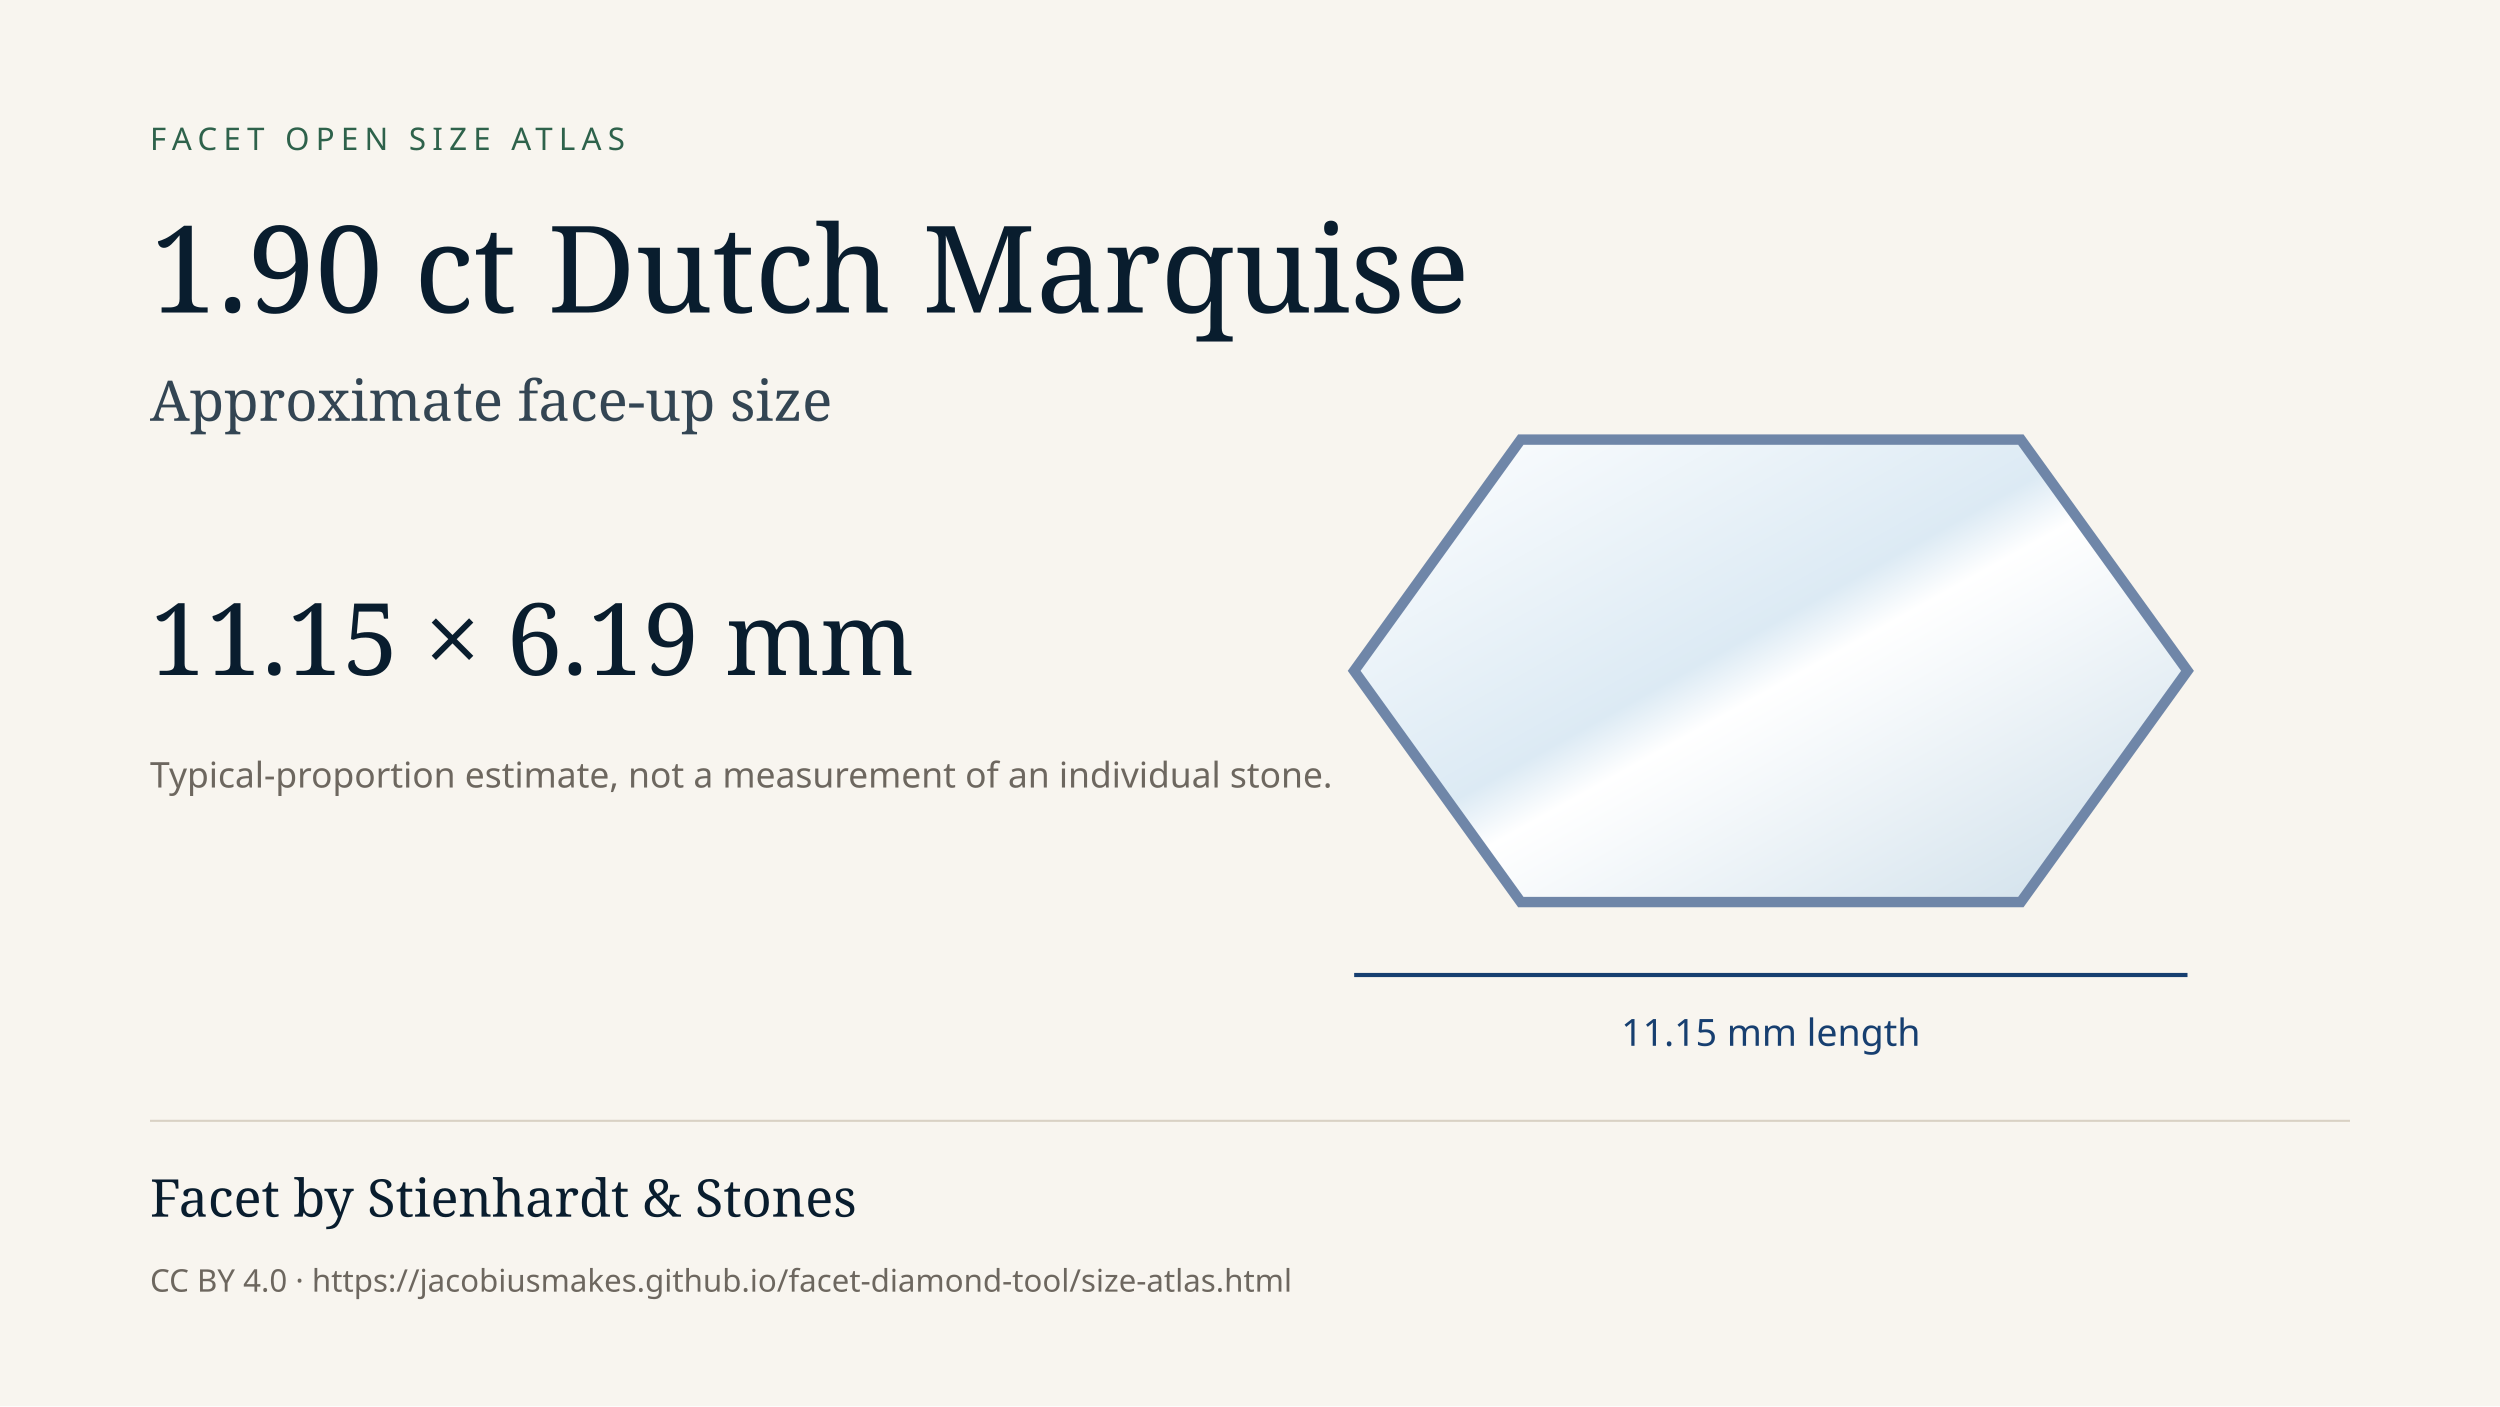
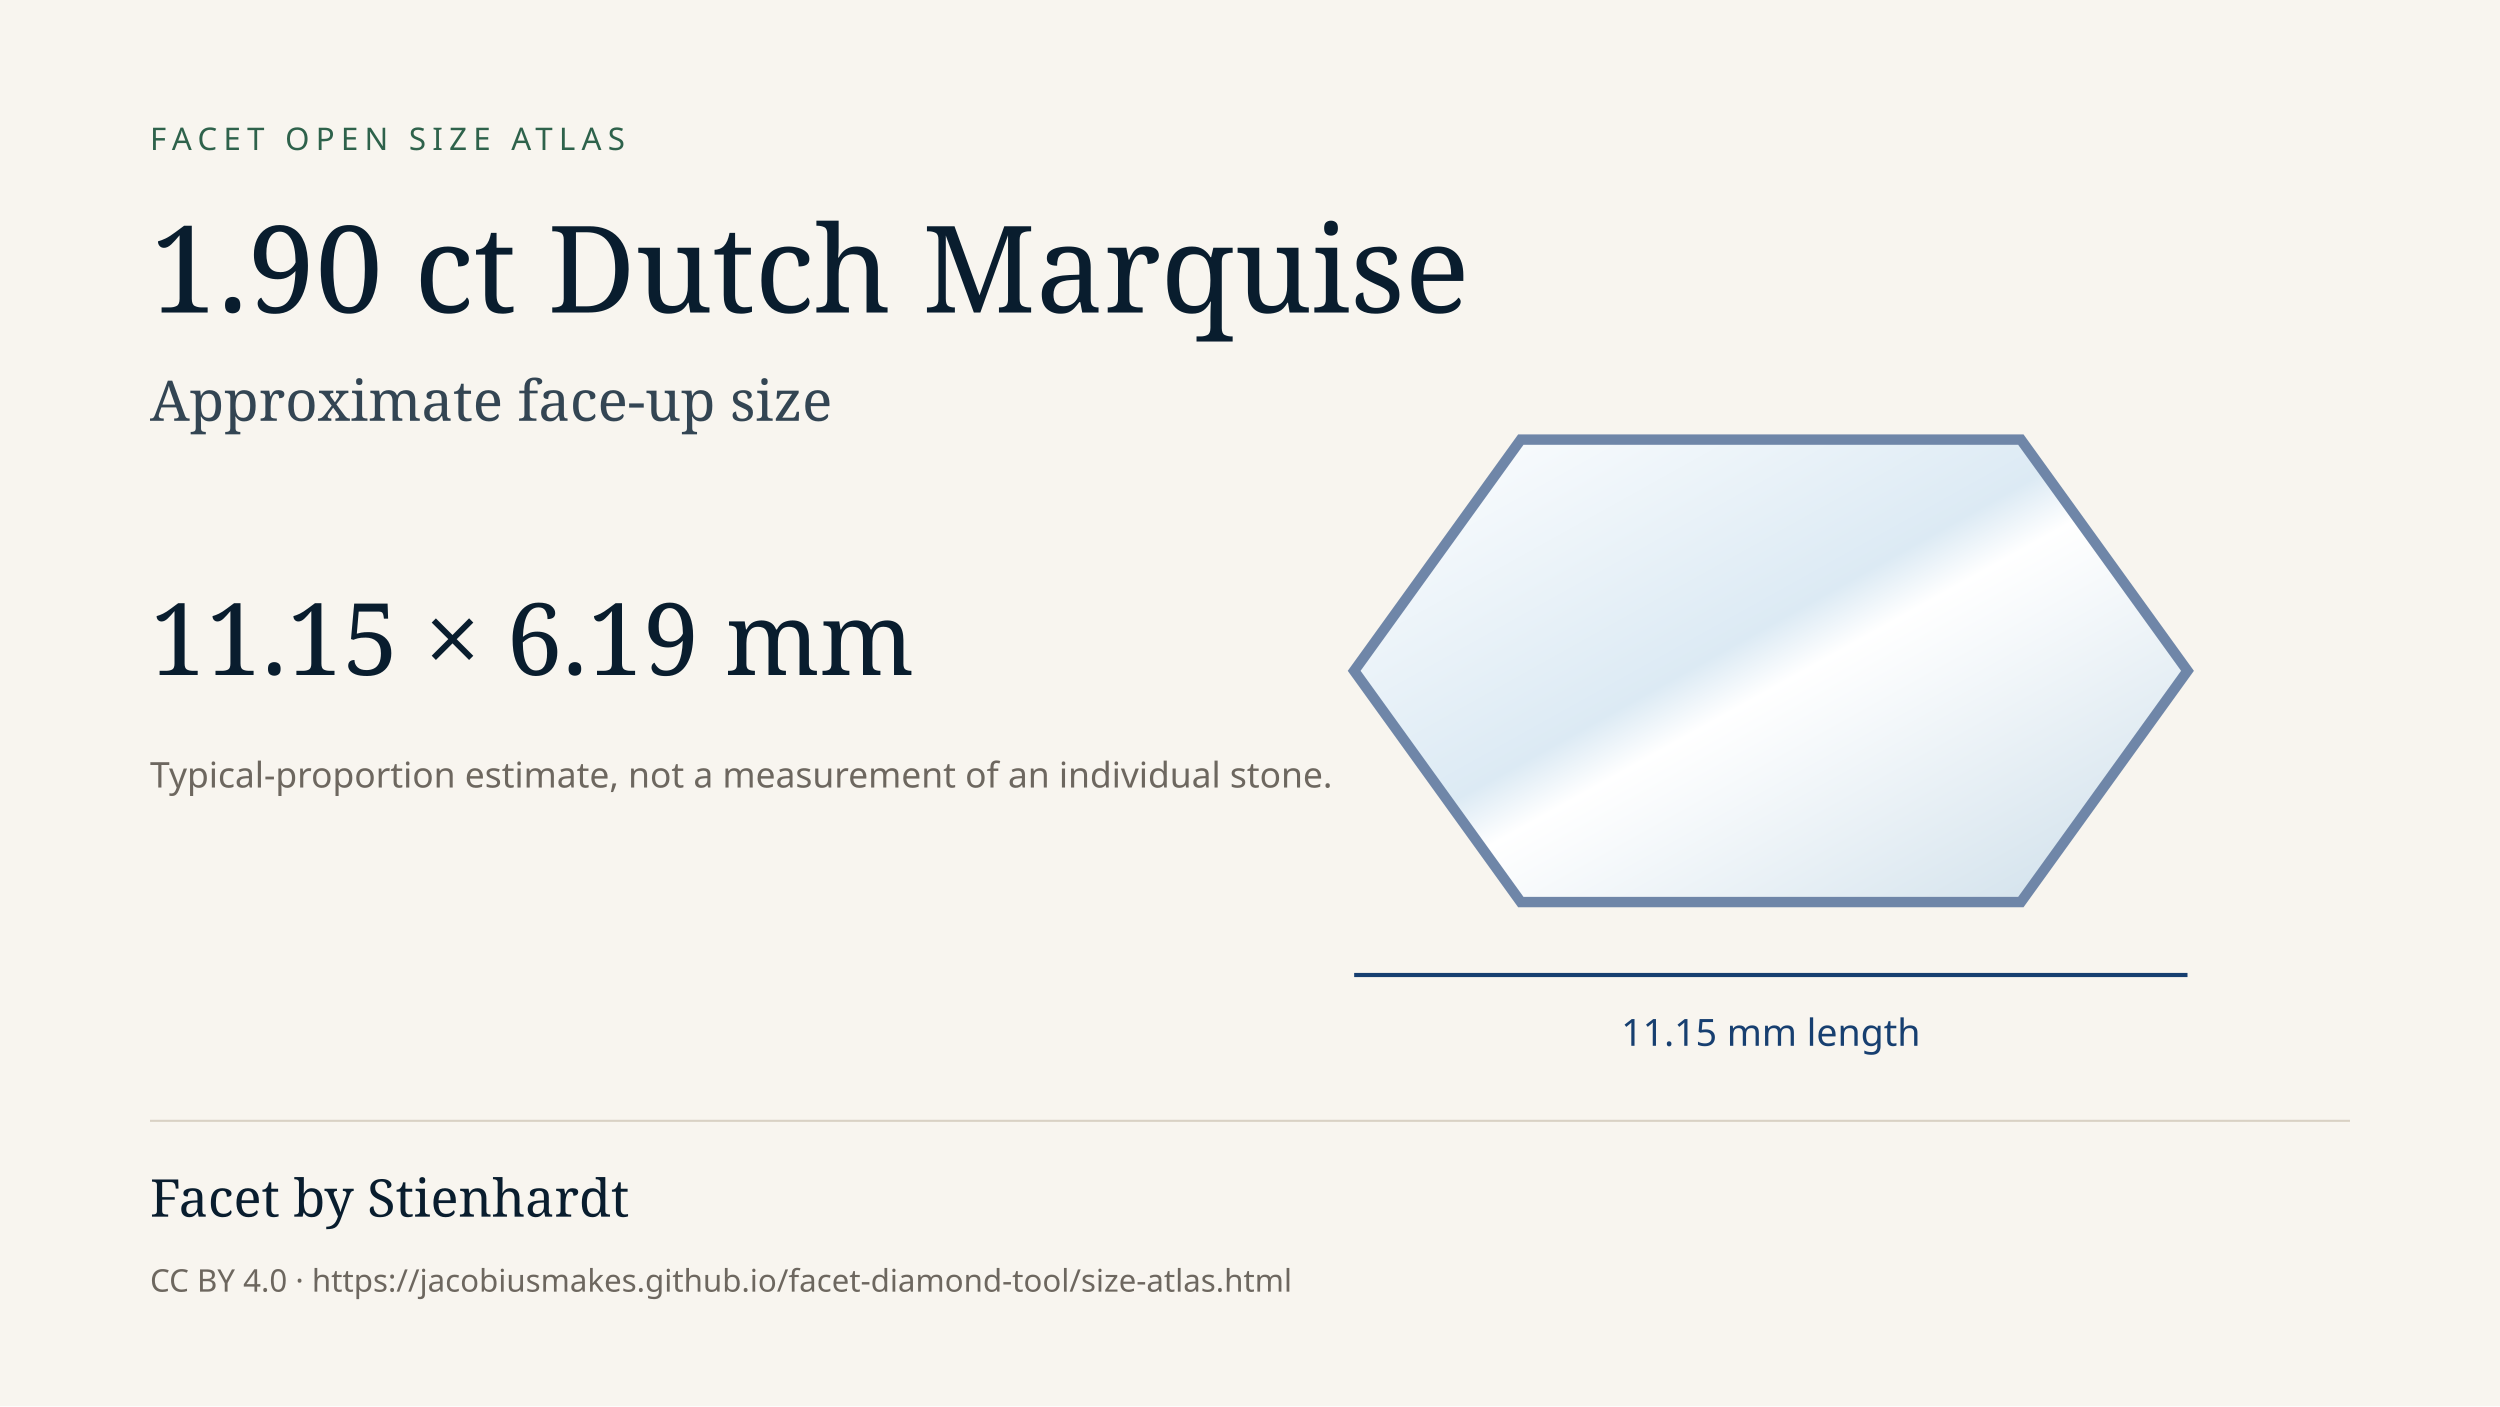
<svg xmlns="http://www.w3.org/2000/svg" width="1200" height="675" viewBox="0 0 1200 675" role="img" aria-labelledby="title description">
  <defs>
    <linearGradient id="paper" x1="0" y1="0" x2="1" y2="1">
      <stop stop-color="#fffdfa" />
      <stop offset="1" stop-color="#edf3f7" />
    </linearGradient>
    <linearGradient id="stone" x1="0" y1="0" x2="1" y2="1">
      <stop stop-color="#ffffff" />
      <stop offset="0.45" stop-color="#dceaf4" />
      <stop offset="0.52" stop-color="#ffffff" />
      <stop offset="1" stop-color="#cbdde9" />
    </linearGradient>
  </defs>
  <rect width="1200" height="675" fill="#f8f5ef" />
  <text x="72" y="72" fill="#2e624b" font-family="Verdana, sans-serif" font-size="15" letter-spacing="3">FACET OPEN SIZE ATLAS</text>
  <text x="72" y="150" fill="#091d2e" font-family="Georgia, serif" font-size="58">1.90 ct Dutch Marquise</text>
  <text x="72" y="202" fill="#334553" font-family="Georgia, serif" font-size="27">Approximate face-up size</text>
  <g fill="url(#stone)" stroke="#6f86a8" stroke-width="5">
    <polygon points="650.0,322 730.0,211.0 970.0,211.0 1050.0,322 970.0,433.0 730.0,433.0" />
  </g>
  <line x1="650.0" y1="468.0" x2="1050.0" y2="468.0" stroke="#173f70" stroke-width="2" />
  <text x="850" y="502.0" fill="#173f70" text-anchor="middle" font-family="Verdana, sans-serif" font-size="18">11.15 mm length</text>
  <text x="72" y="324" fill="#091d2e" font-family="Georgia, serif" font-size="48">11.15 × 6.19 mm</text>
  <text x="72" y="378" fill="#6d675f" font-family="Verdana, sans-serif" font-size="17">Typical-proportion estimate, not a measurement of an individual stone.</text>
  <line x1="72" y1="538" x2="1128" y2="538" stroke="#d9d1c4" />
-   <text x="72" y="584" fill="#091d2e" font-family="Georgia, serif" font-size="25">Facet by Stienhardt &amp; Stones</text>
+   <text x="72" y="584" fill="#091d2e" font-family="Georgia, serif" font-size="25">Facet by Stienhardt</text>
  <text x="72" y="620" fill="#6d675f" font-family="Verdana, sans-serif" font-size="15">CC BY 4.0 · https://jacobiusmakes.github.io/facet-diamond-tool/size-atlas.html</text>
</svg>
